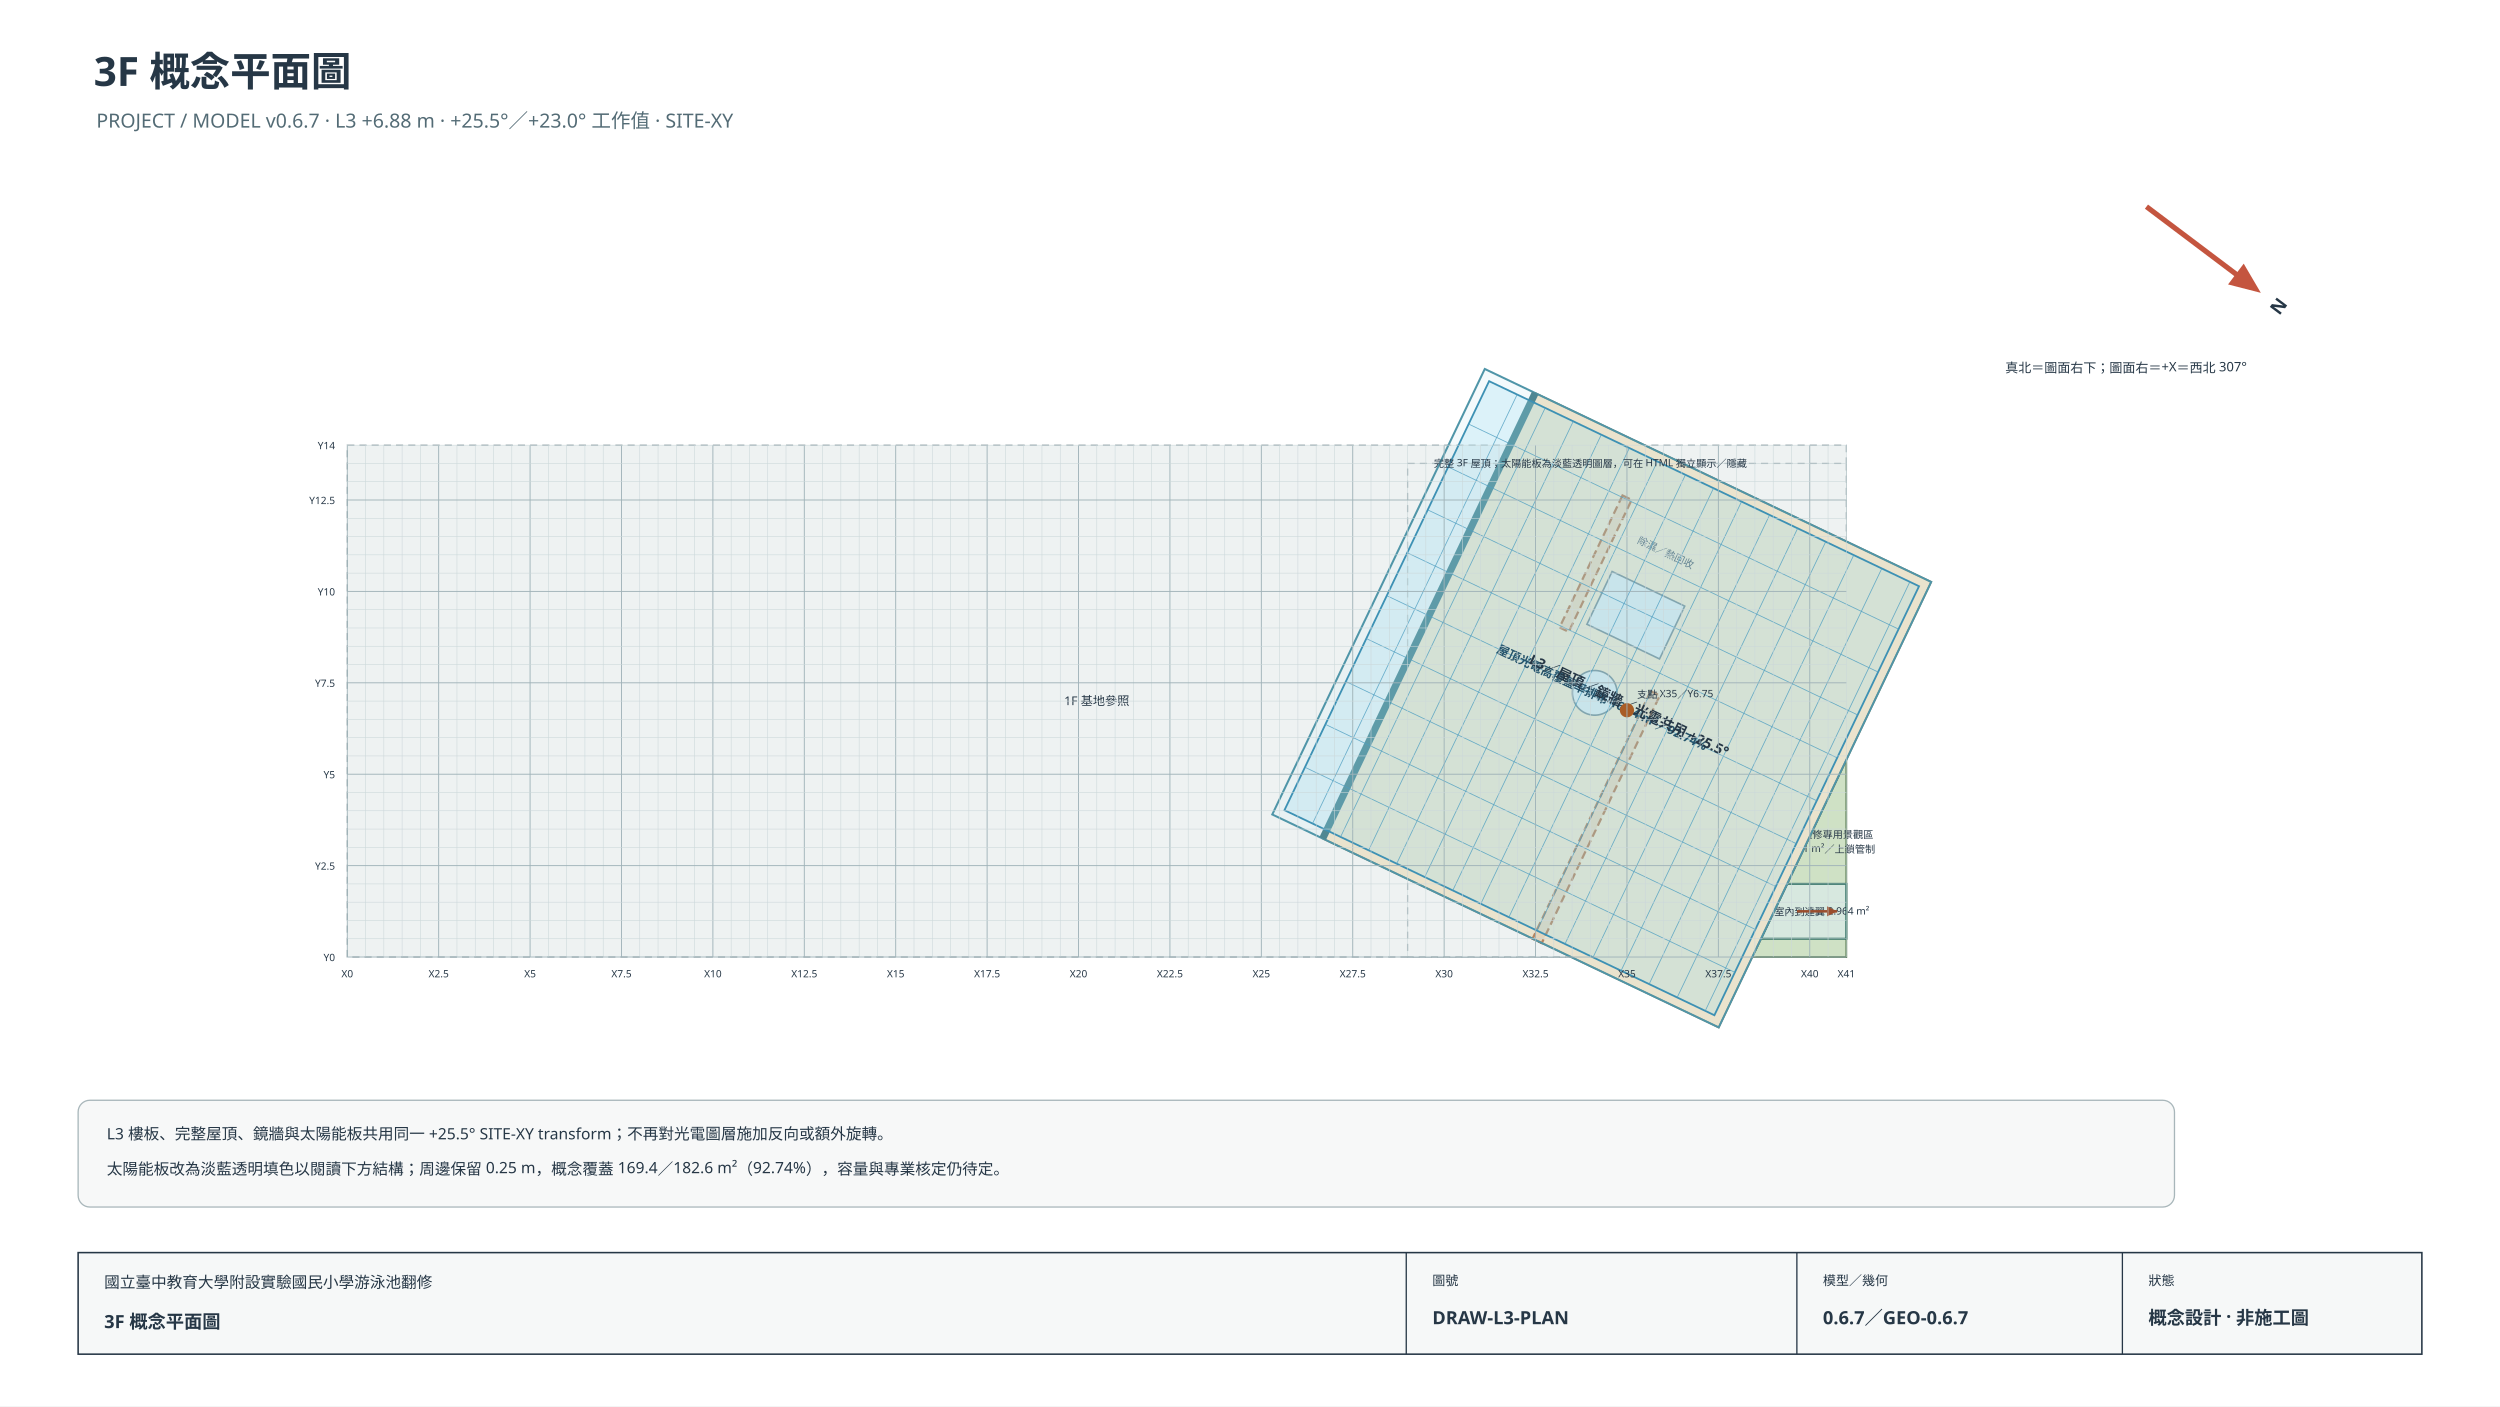
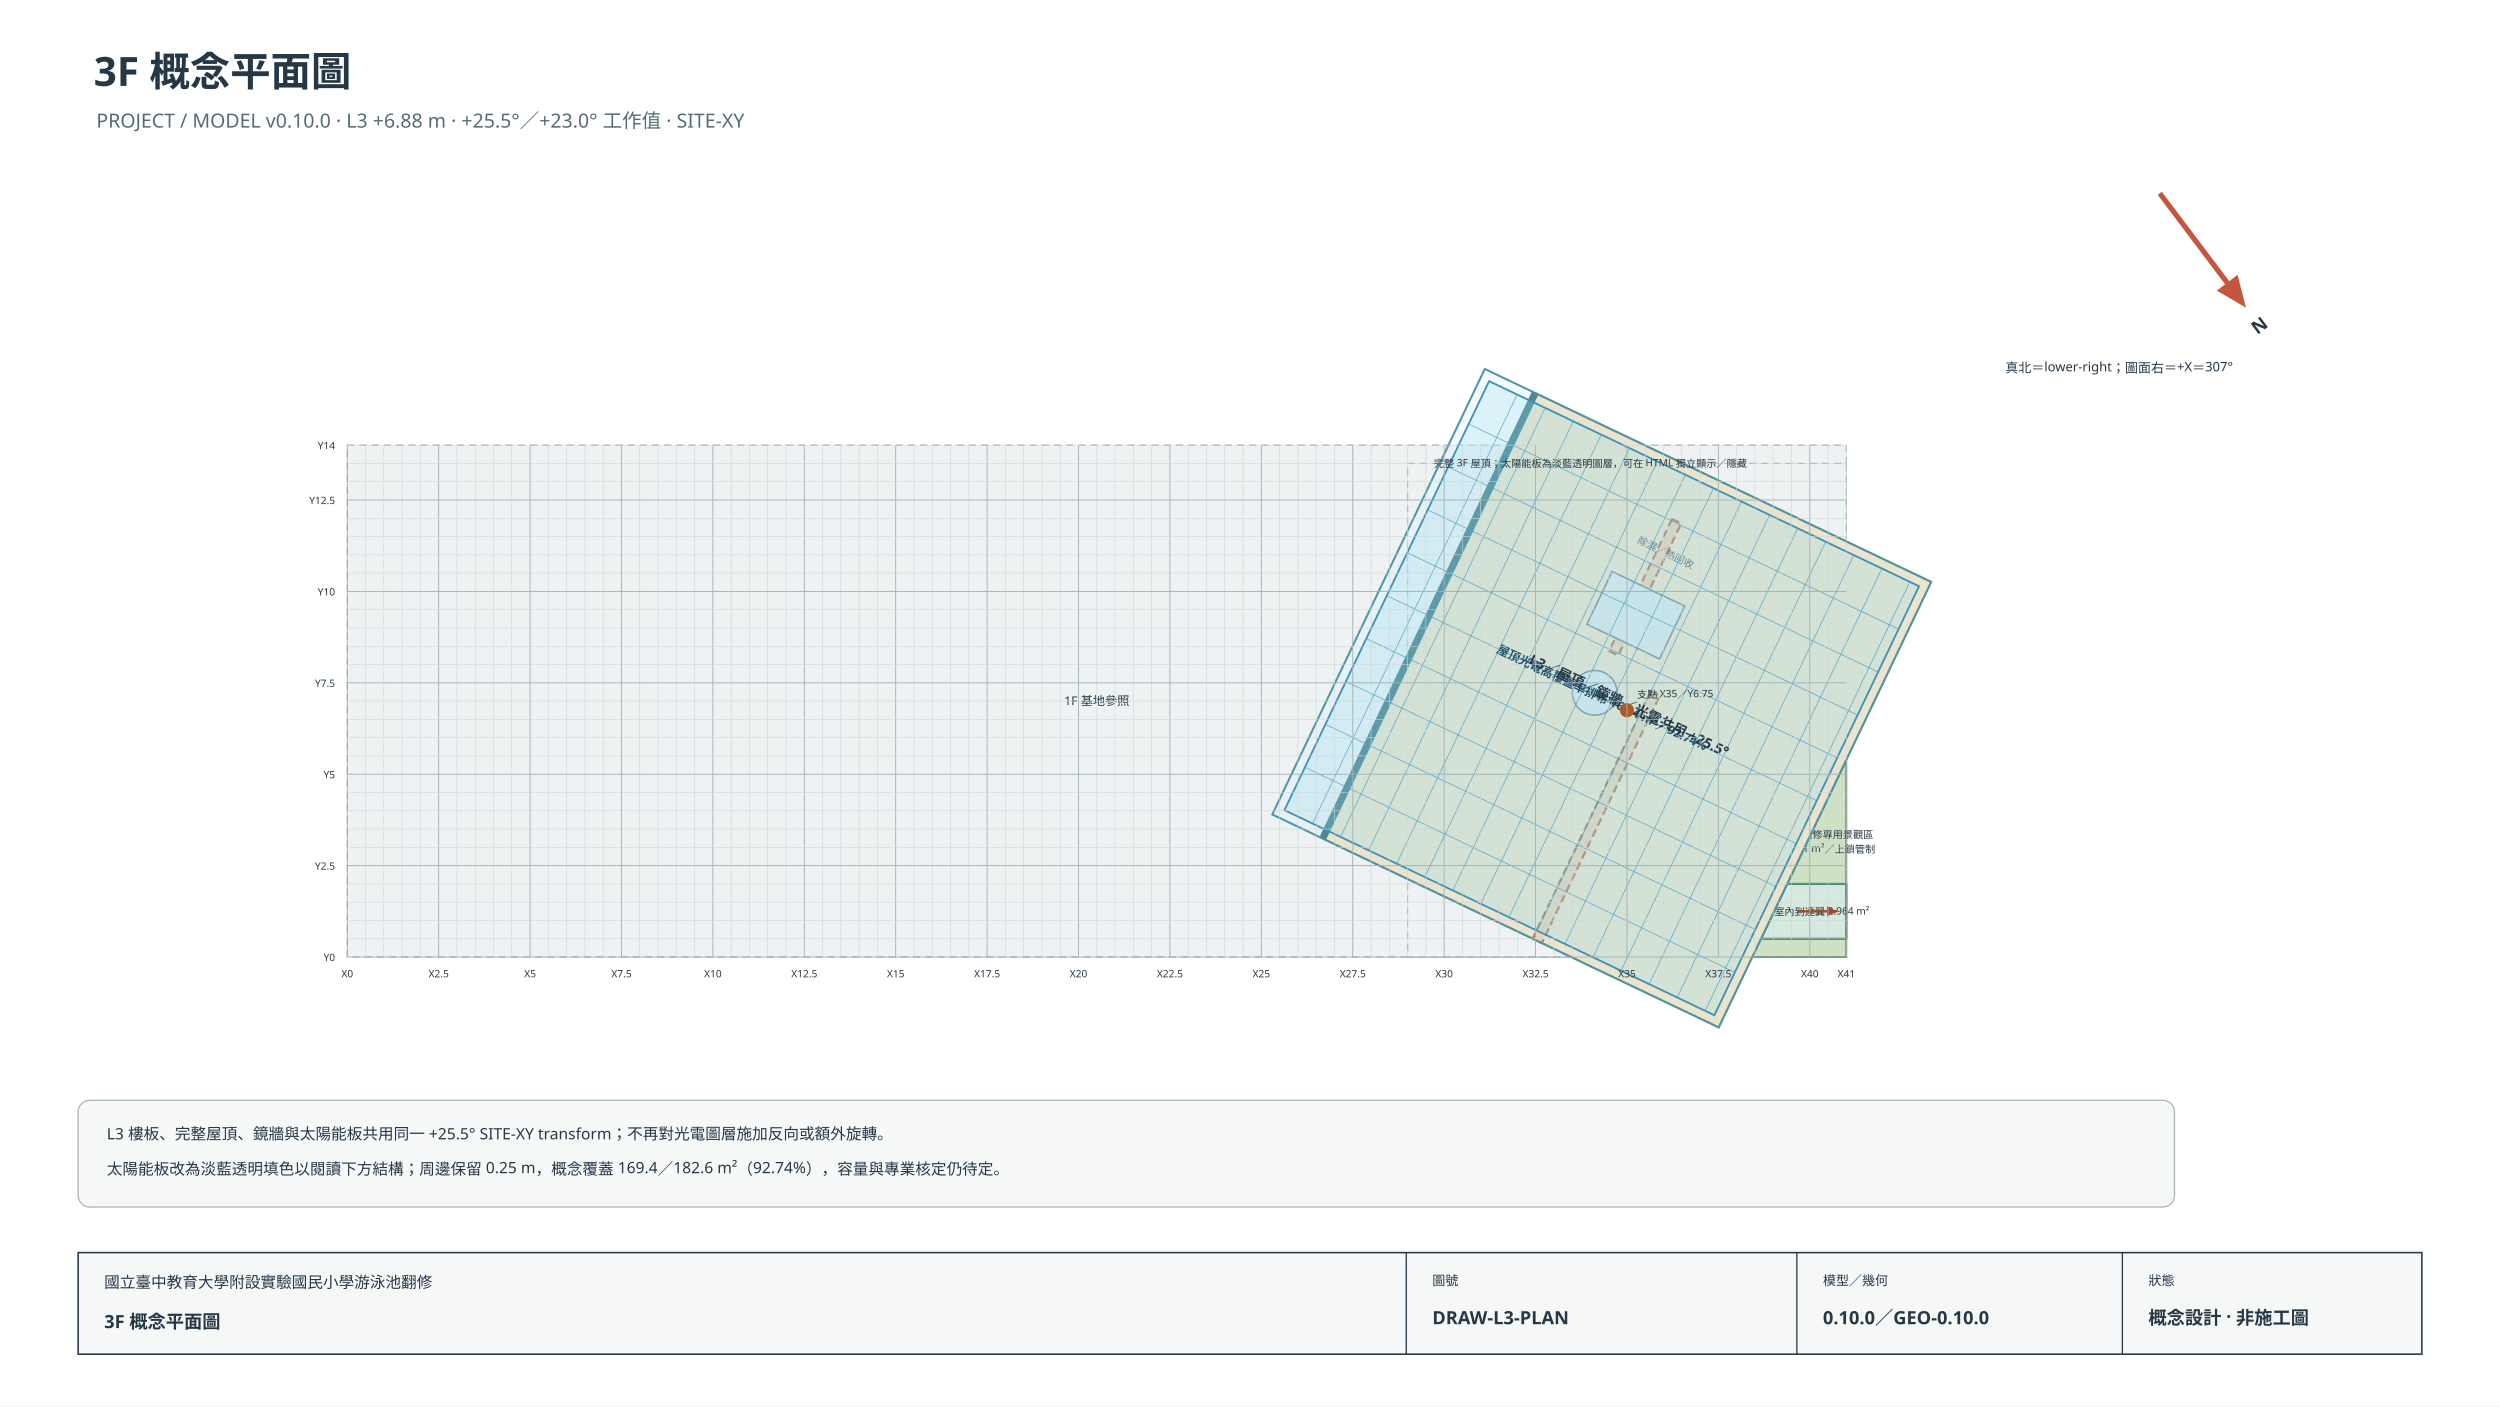
- <svg xmlns="http://www.w3.org/2000/svg" width="1920" height="1080" viewBox="0 0 1920 1080" role="img" aria-labelledby="title desc" data-model-version="0.6.7" data-active-geometry="GEO-0.6.7" data-coordinate-system="SITE-XY">
+ <svg xmlns="http://www.w3.org/2000/svg" width="1920" height="1080" viewBox="0 0 1920 1080" role="img" aria-labelledby="title desc" data-model-version="0.10.0" data-active-geometry="GEO-0.10.0" data-coordinate-system="SITE-XY">
  <style>
  text{font-family:"Noto Sans TC","Microsoft JhengHei",sans-serif;fill:#263746}.title{font-size:31px;font-weight:800}.subtitle{font-size:15px;fill:#536b75}.label{font-size:14px;font-weight:700}.small{font-size:12px}.tiny{font-size:10px}.grid{stroke:#cbd7da;stroke-width:.55}.gridMajor{stroke:#9fb2b8;stroke-width:.9}.outline{fill:none;stroke:#263746;stroke-width:2}.reference{fill:#eef2f2;stroke:#97a8ad;stroke-width:1.2;stroke-dasharray:7 5}.pool{fill:#bfe4ef;stroke:#227698;stroke-width:2}.lane{stroke:#f8fbfc;stroke-width:2;stroke-dasharray:8 5}.working{fill:#f1dfbe;stroke:#a96f28;stroke-width:1.6}.confirmed{fill:#d8ece4;stroke:#237c64;stroke-width:1.6}.service{fill:#dbe5e6;stroke:#5b7278;stroke-width:1.6}.chemical{fill:#ead9e8;stroke:#8e5a88;stroke-width:1.6}.deferred{fill:#e4dbed;stroke:#7c5c98;stroke-width:1.5;stroke-dasharray:6 4}.stair{fill:#d7dde0;stroke:#263746;stroke-width:1.6}.structure{fill:#c3793c;fill-opacity:.18;stroke:#a95c25;stroke-width:2.2;stroke-dasharray:8 4}.dim{stroke:#536b75;stroke-width:1;fill:none}.titleBox{fill:#f6f8f8;stroke:#263746;stroke-width:1.2}.note{fill:#f7f8f8;stroke:#a8b6ba;stroke-width:1}.mirror{stroke:#4f8792;stroke-width:7}.roof{fill:#d8eef2;fill-opacity:.28;stroke:#4f95a8;stroke-width:2}.level{stroke:#8b9ba0;stroke-width:1;stroke-dasharray:7 5}.water{fill:#8fd2e6;fill-opacity:.75;stroke:#227698;stroke-width:2}.wall{fill:#c9d3d4;stroke:#536b75;stroke-width:1.5}.terrace{fill:#cfe1c5;stroke:#52774b;stroke-width:1.7}.arrival{fill:#d7e8df;stroke:#286b5c;stroke-width:2}.corridor{fill:#dcecef;stroke:#357487;stroke-width:1.6}.female{fill:#e5e0ee;stroke:#76598d;stroke-width:1.6}.glassLine{stroke:#3d9bb3;stroke-width:7}.wallLine{stroke:#65757b;stroke-width:6}.windowLine{stroke:#4fa5bb;stroke-width:8}.locker{fill:#cfd8d8;stroke:#64787a;stroke-width:1}.counter{fill:#d7c5ab;stroke:#8a6234;stroke-width:1.5}.plant{fill:#bed6b2;stroke:#52774b;stroke-width:1.3}.pv{fill:#8fd9ee;fill-opacity:.24;stroke:#3d91b4;stroke-width:1.8}.pvGrid{stroke:#4f9fc1;stroke-width:.8;stroke-opacity:.82}.projected{fill:none;stroke:#9b6a43;stroke-width:1.5;stroke-dasharray:6 4}.rain{fill:#d9e5ef;fill-opacity:.55;stroke:#6f6a96;stroke-width:1.5;stroke-dasharray:5 3}
</style>
  <rect width="1920" height="1080" fill="#fff" />
  <text x="72" y="66" class="title">3F 概念平面圖</text>
-   <text x="74" y="98" class="subtitle">PROJECT / MODEL v0.6.7 · L3 +6.88 m · +25.5°／+23.0° 工作值 · SITE-XY</text>
-   <g data-north-plan-direction="lower-right" data-north-rotation="127" transform="translate(1690 190) rotate(127)">
+   <text x="74" y="98" class="subtitle">PROJECT / MODEL v0.10.0 · L3 +6.88 m · +25.5°／+23.0° 工作值 · SITE-XY</text>
+   <g data-north-plan-direction="lower-right" data-north-rotation="143" transform="translate(1690 190) rotate(143)">
    <line x1="0" y1="52" x2="0" y2="-38" stroke="#c4553f" stroke-width="4" />
    <path d="M0 -58L-10 -34H10Z" fill="#c4553f" />
    <text x="0" y="-70" text-anchor="middle" class="label">N</text>
  </g>
-   <text x="1540" y="286" class="tiny">真北＝圖面右下；圖面右＝+X＝西北 307°</text>
+   <text x="1540" y="286" class="tiny">真北＝lower-right；圖面右＝+X＝307°</text>
  <g transform="translate(184.8 118.8) scale(0.78)" data-drawing-scale="fit-complete-rotated-roof">
    <g data-entity="SITE-01" data-coordinate-system="SITE-XY" data-bounds="0,41,0,14">
      <rect x="105" y="286" width="1476" height="504" class="reference" />
      <text x="843" y="542" text-anchor="middle" class="small">1F 基地參照</text>
    </g>
    <g data-entity="L2-PLATE-01" data-coordinate-system="SITE-XY" data-bounds="29,41,0,13.5">
      <rect x="1149" y="304" width="432" height="486" class="reference" />
      <text x="1365" y="551" text-anchor="middle" class="small">固定 L2 投影</text>
    </g>
    <polygon points="1488.408,790 1581,790 1581,595.888" class="terrace" data-entity="L3-EXT-01" data-gross-area="6.935" />
    <text x="1557.6" y="673" text-anchor="middle" class="tiny">教師／維修專用景觀區</text>
    <text x="1557.6" y="687.4" text-anchor="middle" class="tiny">淨 3.971 m²／上鎖管制</text>
    <polygon points="1496.976,772 1581,772 1581,718 1522.752,718" class="arrival" data-entity="Z-L3-ARRIVAL-01" data-covered="true" />
    <text x="1546.8" y="749" text-anchor="middle" class="tiny">有頂室內到達翼 2.964 m²</text>
    <line x1="1532.4" y1="745" x2="1572" y2="745" stroke="#9a4e2d" stroke-width="2.5" />
    <path d="M1572 745l-10 -5v10z" fill="#9a4e2d" />
    <g data-entity="L3-ROTATED-ASSEMBLY" data-shared-plan-rotation="25.5" transform="rotate(25.5 1365 547)">
      <g data-entity="L3-PLATE-01" data-coordinate-system="SITE-XY" data-bounds="29,41,0,13.5">
        <rect x="1149" y="304" width="432" height="486" class="working" />
      </g>
      <g class="structure">
-         <rect x="1270" y="358" width="10" height="144" />
+         <rect x="1324" y="358" width="10" height="144" />
        <rect x="1378" y="520" width="10" height="270" />
      </g>
      <g>
        <rect x="1293" y="430" width="79.2" height="57.6" class="service" />
        <circle cx="1329" cy="545.2" r="22" class="service" />
        <text x="1332.6" y="394" text-anchor="middle" class="tiny">除濕／熱回收</text>
        <text x="1329" y="549.2" text-anchor="middle" class="tiny">水塔</text>
      </g>
      <g data-entity="RF-L3-01" data-area="182.628" data-complete-roof="true">
        <rect x="1093.992" y="304" width="487.008" height="486" class="roof" />
      </g>
      <line x1="1149" y1="790" x2="1149" y2="304" class="mirror" data-entity="F-MIR-01" />
      <g data-entity="RF-PV-RES-01" data-area="169.364" data-roof-area="182.628" data-coverage-percent="92.74" data-perimeter-setback="0.25" data-capacity-status="deferred" data-shared-plan-rotation="25.5">
        <rect x="1102.992" y="313" width="469.008" height="468" class="pv" />
        <line x1="1133.592" y1="781" x2="1133.592" y2="313" class="pvGrid" />
        <line x1="1164.192" y1="781" x2="1164.192" y2="313" class="pvGrid" />
        <line x1="1194.792" y1="781" x2="1194.792" y2="313" class="pvGrid" />
        <line x1="1225.392" y1="781" x2="1225.392" y2="313" class="pvGrid" />
        <line x1="1255.992" y1="781" x2="1255.992" y2="313" class="pvGrid" />
        <line x1="1286.592" y1="781" x2="1286.592" y2="313" class="pvGrid" />
        <line x1="1317.192" y1="781" x2="1317.192" y2="313" class="pvGrid" />
        <line x1="1347.792" y1="781" x2="1347.792" y2="313" class="pvGrid" />
        <line x1="1378.392" y1="781" x2="1378.392" y2="313" class="pvGrid" />
        <line x1="1408.992" y1="781" x2="1408.992" y2="313" class="pvGrid" />
        <line x1="1439.592" y1="781" x2="1439.592" y2="313" class="pvGrid" />
        <line x1="1470.192" y1="781" x2="1470.192" y2="313" class="pvGrid" />
        <line x1="1500.792" y1="781" x2="1500.792" y2="313" class="pvGrid" />
        <line x1="1531.392" y1="781" x2="1531.392" y2="313" class="pvGrid" />
        <line x1="1561.992" y1="781" x2="1561.992" y2="313" class="pvGrid" />
        <line x1="1102.992" y1="734.2" x2="1572" y2="734.2" class="pvGrid" />
        <line x1="1102.992" y1="687.4" x2="1572" y2="687.4" class="pvGrid" />
        <line x1="1102.992" y1="640.6" x2="1572" y2="640.6" class="pvGrid" />
        <line x1="1102.992" y1="593.8" x2="1572" y2="593.8" class="pvGrid" />
        <line x1="1102.992" y1="547" x2="1572" y2="547" class="pvGrid" />
        <line x1="1102.992" y1="500.2" x2="1572" y2="500.2" class="pvGrid" />
        <line x1="1102.992" y1="453.4" x2="1572" y2="453.4" class="pvGrid" />
        <line x1="1102.992" y1="406.6" x2="1572" y2="406.6" class="pvGrid" />
        <line x1="1102.992" y1="359.8" x2="1572" y2="359.8" class="pvGrid" />
        <text x="1337.496" y="551" text-anchor="middle" class="small" style="fill:#24536b;font-weight:700">屋頂光電高覆蓋率排布 169.4 m²／92.74%</text>
      </g>
      <text x="1365" y="547" text-anchor="middle" class="label">L3／屋頂／鏡牆／光電共用 +25.5°</text>
    </g>
    <circle cx="1365" cy="547" r="7" fill="#a95c25" />
    <text x="1375" y="535" class="tiny">支點 X35／Y6.75</text>
    <g aria-label="SITE-XY 0.5 m grid" data-grid-visible="true" data-minor-spacing="0.5" data-major-spacing="2.5">
      <line x1="105" y1="286" x2="105" y2="790" class="gridMajor" />
      <text x="105" y="810" text-anchor="middle" class="tiny">X0</text>
      <line x1="123" y1="286" x2="123" y2="790" class="grid" />
      <line x1="141" y1="286" x2="141" y2="790" class="grid" />
      <line x1="159" y1="286" x2="159" y2="790" class="grid" />
      <line x1="177" y1="286" x2="177" y2="790" class="grid" />
      <line x1="195" y1="286" x2="195" y2="790" class="gridMajor" />
      <text x="195" y="810" text-anchor="middle" class="tiny">X2.5</text>
      <line x1="213" y1="286" x2="213" y2="790" class="grid" />
      <line x1="231" y1="286" x2="231" y2="790" class="grid" />
      <line x1="249" y1="286" x2="249" y2="790" class="grid" />
      <line x1="267" y1="286" x2="267" y2="790" class="grid" />
      <line x1="285" y1="286" x2="285" y2="790" class="gridMajor" />
      <text x="285" y="810" text-anchor="middle" class="tiny">X5</text>
      <line x1="303" y1="286" x2="303" y2="790" class="grid" />
      <line x1="321" y1="286" x2="321" y2="790" class="grid" />
      <line x1="339" y1="286" x2="339" y2="790" class="grid" />
      <line x1="357" y1="286" x2="357" y2="790" class="grid" />
      <line x1="375" y1="286" x2="375" y2="790" class="gridMajor" />
      <text x="375" y="810" text-anchor="middle" class="tiny">X7.5</text>
      <line x1="393" y1="286" x2="393" y2="790" class="grid" />
      <line x1="411" y1="286" x2="411" y2="790" class="grid" />
      <line x1="429" y1="286" x2="429" y2="790" class="grid" />
      <line x1="447" y1="286" x2="447" y2="790" class="grid" />
      <line x1="465" y1="286" x2="465" y2="790" class="gridMajor" />
      <text x="465" y="810" text-anchor="middle" class="tiny">X10</text>
      <line x1="483" y1="286" x2="483" y2="790" class="grid" />
      <line x1="501" y1="286" x2="501" y2="790" class="grid" />
      <line x1="519" y1="286" x2="519" y2="790" class="grid" />
      <line x1="537" y1="286" x2="537" y2="790" class="grid" />
      <line x1="555" y1="286" x2="555" y2="790" class="gridMajor" />
      <text x="555" y="810" text-anchor="middle" class="tiny">X12.5</text>
      <line x1="573" y1="286" x2="573" y2="790" class="grid" />
      <line x1="591" y1="286" x2="591" y2="790" class="grid" />
      <line x1="609" y1="286" x2="609" y2="790" class="grid" />
      <line x1="627" y1="286" x2="627" y2="790" class="grid" />
      <line x1="645" y1="286" x2="645" y2="790" class="gridMajor" />
      <text x="645" y="810" text-anchor="middle" class="tiny">X15</text>
      <line x1="663" y1="286" x2="663" y2="790" class="grid" />
      <line x1="681" y1="286" x2="681" y2="790" class="grid" />
      <line x1="699" y1="286" x2="699" y2="790" class="grid" />
      <line x1="717" y1="286" x2="717" y2="790" class="grid" />
      <line x1="735" y1="286" x2="735" y2="790" class="gridMajor" />
      <text x="735" y="810" text-anchor="middle" class="tiny">X17.5</text>
      <line x1="753" y1="286" x2="753" y2="790" class="grid" />
      <line x1="771" y1="286" x2="771" y2="790" class="grid" />
      <line x1="789" y1="286" x2="789" y2="790" class="grid" />
      <line x1="807" y1="286" x2="807" y2="790" class="grid" />
      <line x1="825" y1="286" x2="825" y2="790" class="gridMajor" />
      <text x="825" y="810" text-anchor="middle" class="tiny">X20</text>
      <line x1="843" y1="286" x2="843" y2="790" class="grid" />
      <line x1="861" y1="286" x2="861" y2="790" class="grid" />
      <line x1="879" y1="286" x2="879" y2="790" class="grid" />
      <line x1="897" y1="286" x2="897" y2="790" class="grid" />
      <line x1="915" y1="286" x2="915" y2="790" class="gridMajor" />
      <text x="915" y="810" text-anchor="middle" class="tiny">X22.5</text>
      <line x1="933" y1="286" x2="933" y2="790" class="grid" />
      <line x1="951" y1="286" x2="951" y2="790" class="grid" />
      <line x1="969" y1="286" x2="969" y2="790" class="grid" />
      <line x1="987" y1="286" x2="987" y2="790" class="grid" />
      <line x1="1005" y1="286" x2="1005" y2="790" class="gridMajor" />
      <text x="1005" y="810" text-anchor="middle" class="tiny">X25</text>
      <line x1="1023" y1="286" x2="1023" y2="790" class="grid" />
      <line x1="1041" y1="286" x2="1041" y2="790" class="grid" />
      <line x1="1059" y1="286" x2="1059" y2="790" class="grid" />
      <line x1="1077" y1="286" x2="1077" y2="790" class="grid" />
      <line x1="1095" y1="286" x2="1095" y2="790" class="gridMajor" />
      <text x="1095" y="810" text-anchor="middle" class="tiny">X27.5</text>
      <line x1="1113" y1="286" x2="1113" y2="790" class="grid" />
      <line x1="1131" y1="286" x2="1131" y2="790" class="grid" />
      <line x1="1149" y1="286" x2="1149" y2="790" class="grid" />
      <line x1="1167" y1="286" x2="1167" y2="790" class="grid" />
      <line x1="1185" y1="286" x2="1185" y2="790" class="gridMajor" />
      <text x="1185" y="810" text-anchor="middle" class="tiny">X30</text>
      <line x1="1203" y1="286" x2="1203" y2="790" class="grid" />
      <line x1="1221" y1="286" x2="1221" y2="790" class="grid" />
      <line x1="1239" y1="286" x2="1239" y2="790" class="grid" />
      <line x1="1257" y1="286" x2="1257" y2="790" class="grid" />
      <line x1="1275" y1="286" x2="1275" y2="790" class="gridMajor" />
      <text x="1275" y="810" text-anchor="middle" class="tiny">X32.5</text>
      <line x1="1293" y1="286" x2="1293" y2="790" class="grid" />
      <line x1="1311" y1="286" x2="1311" y2="790" class="grid" />
      <line x1="1329" y1="286" x2="1329" y2="790" class="grid" />
      <line x1="1347" y1="286" x2="1347" y2="790" class="grid" />
      <line x1="1365" y1="286" x2="1365" y2="790" class="gridMajor" />
      <text x="1365" y="810" text-anchor="middle" class="tiny">X35</text>
      <line x1="1383" y1="286" x2="1383" y2="790" class="grid" />
      <line x1="1401" y1="286" x2="1401" y2="790" class="grid" />
      <line x1="1419" y1="286" x2="1419" y2="790" class="grid" />
      <line x1="1437" y1="286" x2="1437" y2="790" class="grid" />
      <line x1="1455" y1="286" x2="1455" y2="790" class="gridMajor" />
      <text x="1455" y="810" text-anchor="middle" class="tiny">X37.5</text>
      <line x1="1473" y1="286" x2="1473" y2="790" class="grid" />
      <line x1="1491" y1="286" x2="1491" y2="790" class="grid" />
      <line x1="1509" y1="286" x2="1509" y2="790" class="grid" />
      <line x1="1527" y1="286" x2="1527" y2="790" class="grid" />
      <line x1="1545" y1="286" x2="1545" y2="790" class="gridMajor" />
      <text x="1545" y="810" text-anchor="middle" class="tiny">X40</text>
      <line x1="1563" y1="286" x2="1563" y2="790" class="grid" />
      <line x1="1581" y1="286" x2="1581" y2="790" class="grid" />
      <text x="1581" y="810" text-anchor="middle" class="tiny">X41</text>
      <line x1="105" y1="790" x2="1581" y2="790" class="gridMajor" />
      <text x="93" y="794" text-anchor="end" class="tiny">Y0</text>
      <line x1="105" y1="772" x2="1581" y2="772" class="grid" />
      <line x1="105" y1="754" x2="1581" y2="754" class="grid" />
      <line x1="105" y1="736" x2="1581" y2="736" class="grid" />
      <line x1="105" y1="718" x2="1581" y2="718" class="grid" />
      <line x1="105" y1="700" x2="1581" y2="700" class="gridMajor" />
      <text x="93" y="704" text-anchor="end" class="tiny">Y2.5</text>
      <line x1="105" y1="682" x2="1581" y2="682" class="grid" />
      <line x1="105" y1="664" x2="1581" y2="664" class="grid" />
      <line x1="105" y1="646" x2="1581" y2="646" class="grid" />
      <line x1="105" y1="628" x2="1581" y2="628" class="grid" />
      <line x1="105" y1="610" x2="1581" y2="610" class="gridMajor" />
      <text x="93" y="614" text-anchor="end" class="tiny">Y5</text>
      <line x1="105" y1="592" x2="1581" y2="592" class="grid" />
      <line x1="105" y1="574" x2="1581" y2="574" class="grid" />
      <line x1="105" y1="556" x2="1581" y2="556" class="grid" />
      <line x1="105" y1="538" x2="1581" y2="538" class="grid" />
      <line x1="105" y1="520" x2="1581" y2="520" class="gridMajor" />
      <text x="93" y="524" text-anchor="end" class="tiny">Y7.5</text>
      <line x1="105" y1="502" x2="1581" y2="502" class="grid" />
      <line x1="105" y1="484" x2="1581" y2="484" class="grid" />
      <line x1="105" y1="466" x2="1581" y2="466" class="grid" />
      <line x1="105" y1="448" x2="1581" y2="448" class="grid" />
      <line x1="105" y1="430" x2="1581" y2="430" class="gridMajor" />
      <text x="93" y="434" text-anchor="end" class="tiny">Y10</text>
      <line x1="105" y1="412" x2="1581" y2="412" class="grid" />
      <line x1="105" y1="394" x2="1581" y2="394" class="grid" />
      <line x1="105" y1="376" x2="1581" y2="376" class="grid" />
      <line x1="105" y1="358" x2="1581" y2="358" class="grid" />
      <line x1="105" y1="340" x2="1581" y2="340" class="gridMajor" />
      <text x="93" y="344" text-anchor="end" class="tiny">Y12.5</text>
      <line x1="105" y1="322" x2="1581" y2="322" class="grid" />
      <line x1="105" y1="304" x2="1581" y2="304" class="grid" />
      <line x1="105" y1="286" x2="1581" y2="286" class="grid" />
      <text x="93" y="290" text-anchor="end" class="tiny">Y14</text>
    </g>
    <text x="1329" y="307.6" text-anchor="middle" class="tiny">完整 3F 屋頂；太陽能板為淡藍透明圖層，可在 HTML 獨立顯示／隱藏</text>
  </g>
  <rect x="60" y="845" width="1610" height="82" rx="9" class="note" />
  <text x="82" y="875" class="small">L3 樓板、完整屋頂、鏡牆與太陽能板共用同一 +25.5° SITE-XY transform；不再對光電圖層施加反向或額外旋轉。</text>
  <text x="82" y="902" class="small">太陽能板改為淡藍透明填色以閱讀下方結構；周邊保留 0.25 m，概念覆蓋 169.4／182.6 m²（92.74%），容量與專業核定仍待定。</text>
  <g transform="translate(60 962)">
    <rect width="1800" height="78" class="titleBox" />
    <line x1="1020" y1="0" x2="1020" y2="78" stroke="#263746" />
    <line x1="1320" y1="0" x2="1320" y2="78" stroke="#263746" />
    <line x1="1570" y1="0" x2="1570" y2="78" stroke="#263746" />
    <text x="20" y="27" class="small">國立臺中教育大學附設實驗國民小學游泳池翻修</text>
    <text x="20" y="58" class="label">3F 概念平面圖</text>
    <text x="1040" y="25" class="tiny">圖號</text>
    <text x="1040" y="55" class="label">DRAW-L3-PLAN</text>
    <text x="1340" y="25" class="tiny">模型／幾何</text>
-     <text x="1340" y="55" class="label">0.6.7／GEO-0.6.7</text>
+     <text x="1340" y="55" class="label">0.10.0／GEO-0.10.0</text>
    <text x="1590" y="25" class="tiny">狀態</text>
    <text x="1590" y="55" class="label">概念設計 · 非施工圖</text>
  </g>
</svg>
